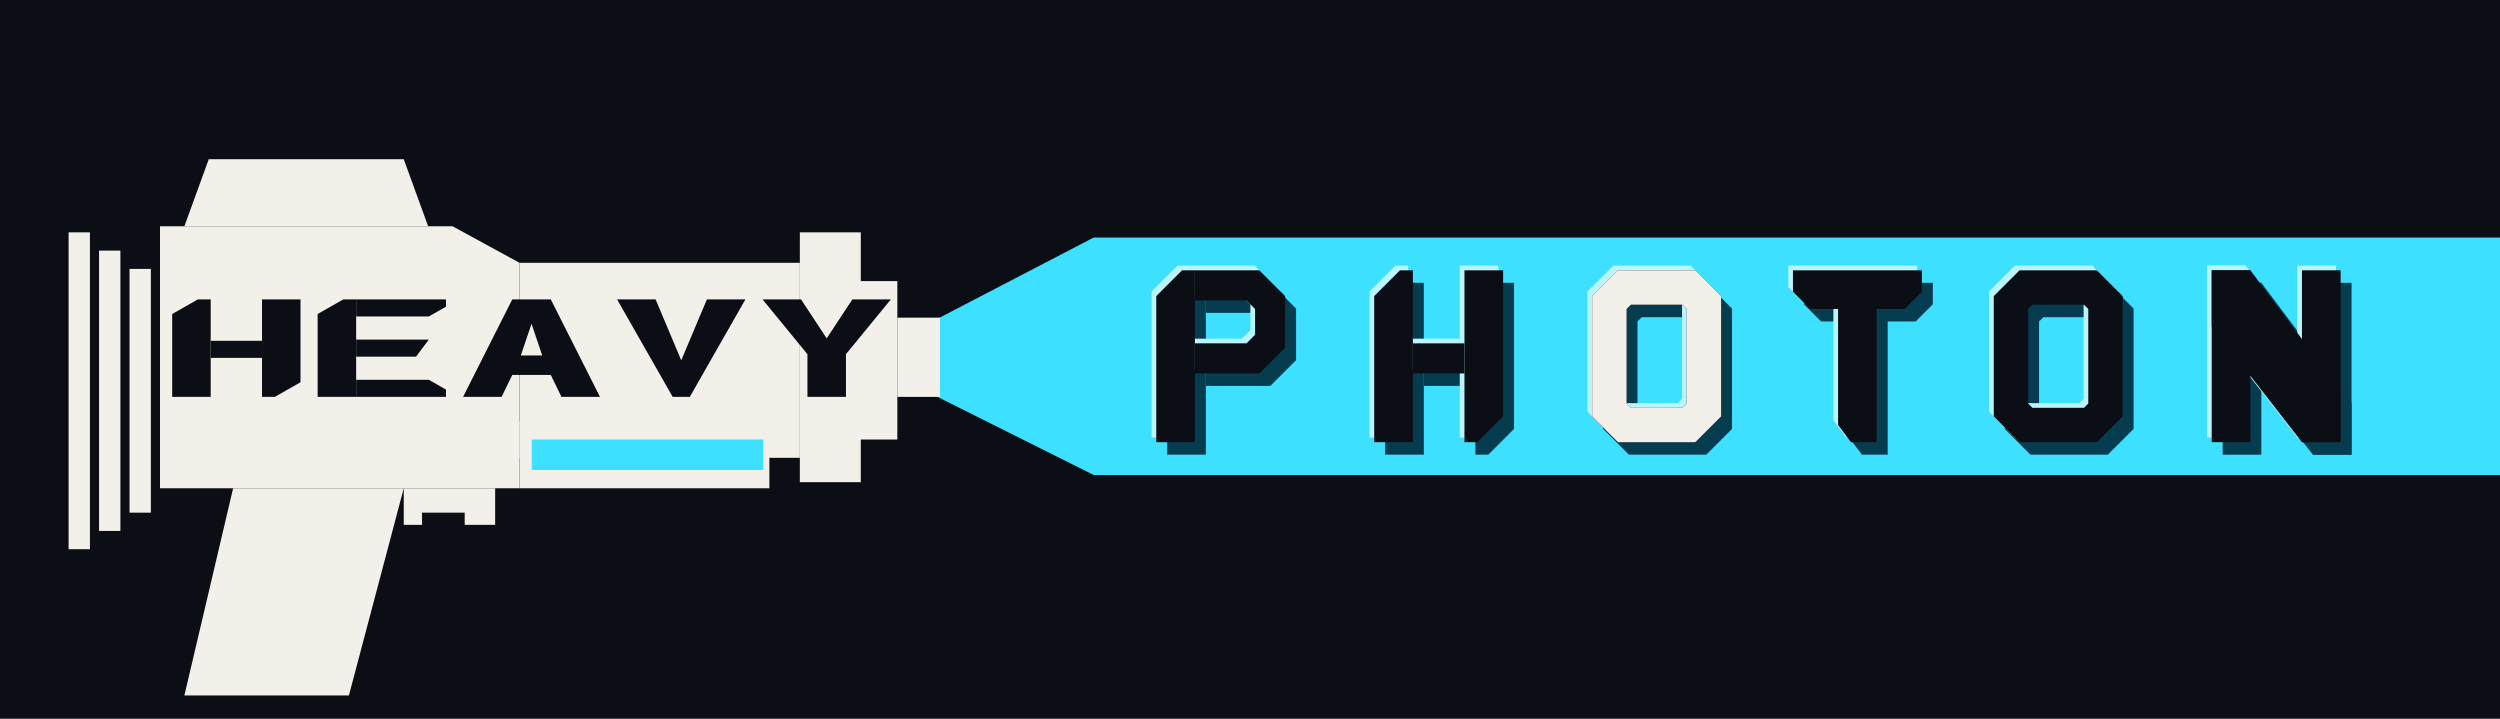
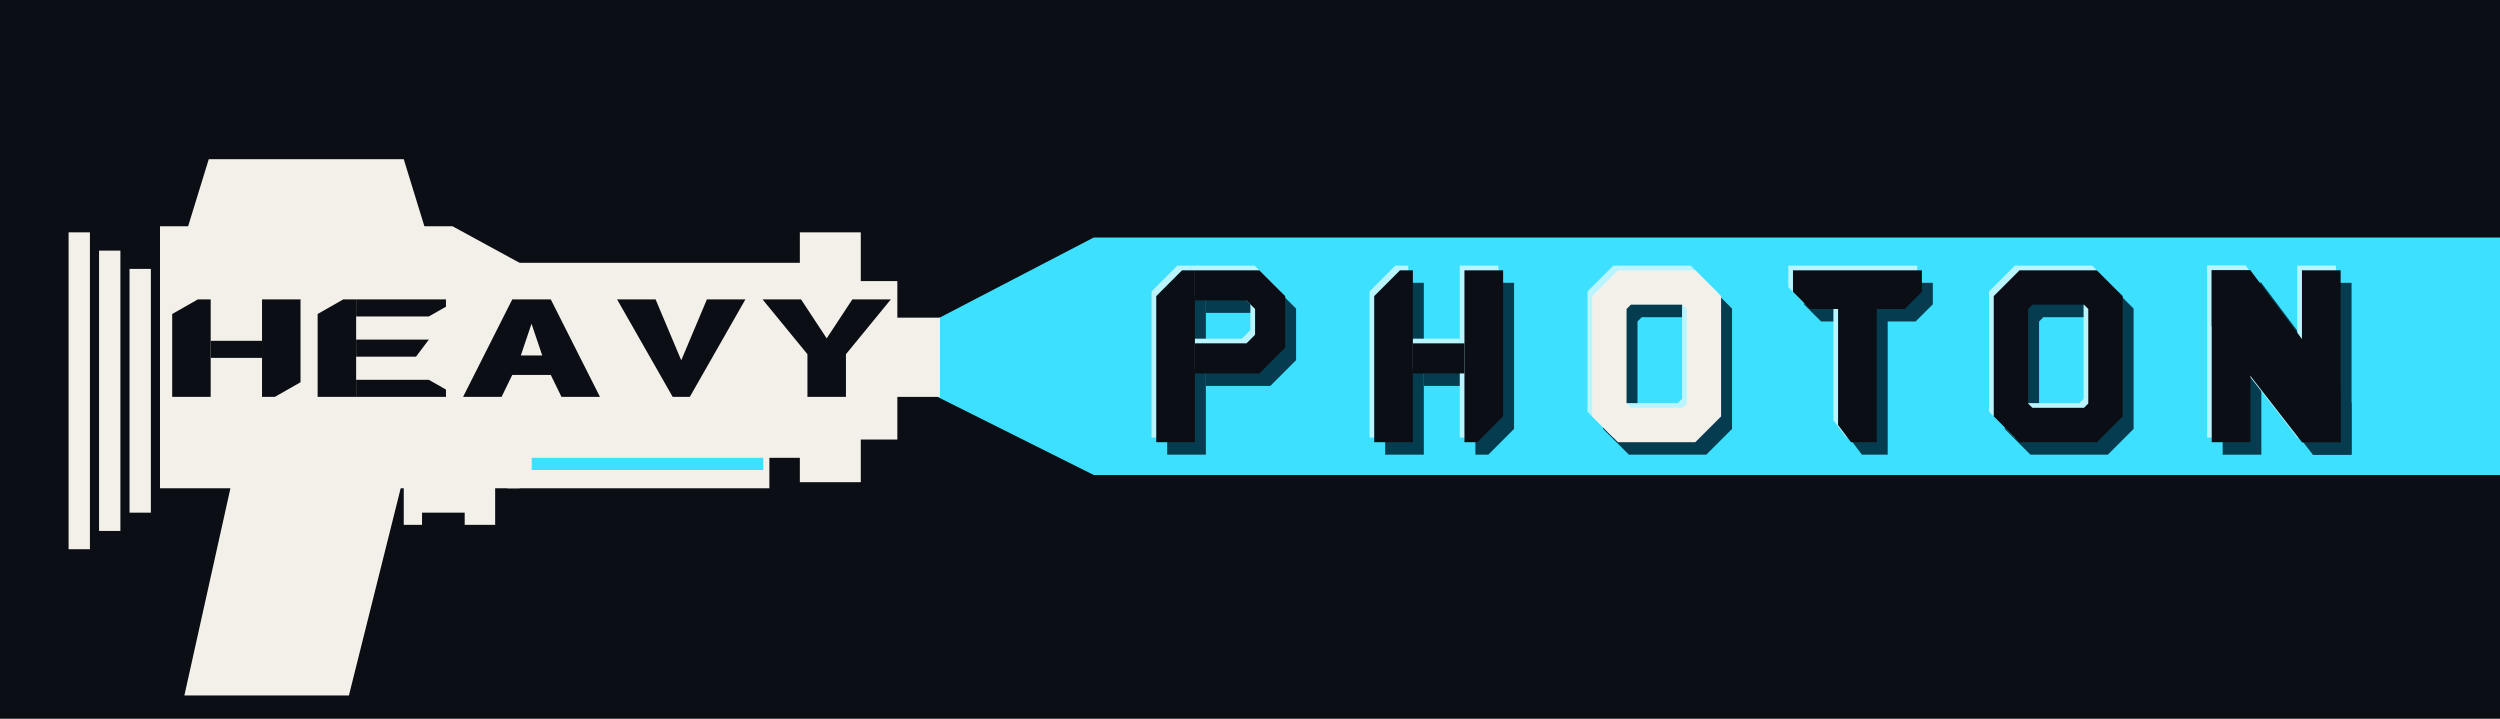
<svg xmlns="http://www.w3.org/2000/svg" viewBox="0 0 1600 460" width="1600" height="460">
  <rect width="1600" height="460" fill="#0B0E14" />
-   <path fill="#3EE0FF" d="M600,204 L700,152 L1600,152 L1600,304 L700,304 L600,254 Z" />
-   <g fill="#063C50" transform="translate(7 8)">
-     <g transform="translate(740 173) scale(1.375)">
-       <g transform="translate(0.0 0)">
+   <g id="beam">
+     <path fill="#3EE0FF" d="M600,204 L700,152 L1600,152 L1600,304 L700,304 L600,254 Z" />
+   </g>
+   <g id="word-photon" transform="translate(740 173) scale(1.375)">
+     <g id="photon-p0" transform="translate(0.0 0)">
+       <g fill="#063C50" transform="translate(5.090909 5.818182)">
        <path fill-rule="evenodd" transform="translate(0 0)" d="M18,0 L48,0 L60,12 L60,36 L48,48 L18,48 L18,34 L42,34 L46,30 L46,18 L42,14 L18,14 Z" />
        <polygon points="0,12 12,0 18,0 18,80 0,80" />
      </g>
-       <g transform="translate(101.4545 0)">
+       <g fill="#B9F4FF" transform="translate(-2.181818 -2.181818)">
+         <path fill-rule="evenodd" transform="translate(0 0)" d="M18,0 L48,0 L60,12 L60,36 L48,48 L18,48 L18,34 L42,34 L46,30 L46,18 L42,14 L18,14 Z" />
+         <polygon points="0,12 12,0 18,0 18,80 0,80" />
+       </g>
+       <g fill="#0B0E14">
+         <path fill-rule="evenodd" transform="translate(0 0)" d="M18,0 L48,0 L60,12 L60,36 L48,48 L18,48 L18,34 L42,34 L46,30 L46,18 L42,14 L18,14 Z" />
+         <polygon points="0,12 12,0 18,0 18,80 0,80" />
+       </g>
+     </g>
+     <g id="photon-h1" transform="translate(101.4545 0)">
+       <g fill="#063C50" transform="translate(5.090909 5.818182)">
        <rect x="18" y="34" width="24" height="14" />
        <polygon points="0,12 12,0 18,0 18,80 0,80" />
        <polygon points="42,0 60,0 60,68 48,80 42,80" />
      </g>
-       <g transform="translate(202.9091 0)">
+       <g fill="#B9F4FF" transform="translate(-2.181818 -2.181818)">
+         <rect x="18" y="34" width="24" height="14" />
+         <polygon points="0,12 12,0 18,0 18,80 0,80" />
+         <polygon points="42,0 60,0 60,68 48,80 42,80" />
+       </g>
+       <g fill="#0B0E14">
+         <rect x="18" y="34" width="24" height="14" />
+         <polygon points="0,12 12,0 18,0 18,80 0,80" />
+         <polygon points="42,0 60,0 60,68 48,80 42,80" />
+       </g>
+     </g>
+     <g id="photon-o2" transform="translate(202.9091 0)">
+       <g fill="#063C50" transform="translate(5.090909 5.818182)">
        <path fill-rule="evenodd" transform="translate(0 0)" d="M12,0 L48,0 L60,12 L60,68 L48,80 L12,80 L0,68 L0,12 Z M18,16 L42,16 L44,18 L44,62 L42,64 L18,64 L16,62 L16,18 Z" />
      </g>
-       <g transform="translate(296.3636 0)">
+       <g fill="#B9F4FF" transform="translate(-2.181818 -2.181818)">
+         <path fill-rule="evenodd" transform="translate(0 0)" d="M12,0 L48,0 L60,12 L60,68 L48,80 L12,80 L0,68 L0,12 Z M18,16 L42,16 L44,18 L44,62 L42,64 L18,64 L16,62 L16,18 Z" />
+       </g>
+       <g fill="#F2F0E9">
+         <path fill-rule="evenodd" transform="translate(0 0)" d="M12,0 L48,0 L60,12 L60,68 L48,80 L12,80 L0,68 L0,12 Z M18,16 L42,16 L44,18 L44,62 L42,64 L18,64 L16,62 L16,18 Z" />
+       </g>
+     </g>
+     <g id="photon-t3" transform="translate(296.3636 0)">
+       <g fill="#063C50" transform="translate(5.090909 5.818182)">
        <polygon points="0,0 60,0 60,10 52,18 8,18 0,10" />
        <polygon points="21,14 39,14 39,80 27,80 21,72" />
      </g>
-       <g transform="translate(389.8182 0)">
+       <g fill="#B9F4FF" transform="translate(-2.181818 -2.181818)">
+         <polygon points="0,0 60,0 60,10 52,18 8,18 0,10" />
+         <polygon points="21,14 39,14 39,80 27,80 21,72" />
+       </g>
+       <g fill="#0B0E14">
+         <polygon points="0,0 60,0 60,10 52,18 8,18 0,10" />
+         <polygon points="21,14 39,14 39,80 27,80 21,72" />
+       </g>
+     </g>
+     <g id="photon-o4" transform="translate(389.8182 0)">
+       <g fill="#063C50" transform="translate(5.090909 5.818182)">
        <path fill-rule="evenodd" transform="translate(0 0)" d="M12,0 L48,0 L60,12 L60,68 L48,80 L12,80 L0,68 L0,12 Z M18,16 L42,16 L44,18 L44,62 L42,64 L18,64 L16,62 L16,18 Z" />
      </g>
-       <g transform="translate(491.2727 0)">
+       <g fill="#B9F4FF" transform="translate(-2.181818 -2.181818)">
+         <path fill-rule="evenodd" transform="translate(0 0)" d="M12,0 L48,0 L60,12 L60,68 L48,80 L12,80 L0,68 L0,12 Z M18,16 L42,16 L44,18 L44,62 L42,64 L18,64 L16,62 L16,18 Z" />
+       </g>
+       <g fill="#0B0E14">
+         <path fill-rule="evenodd" transform="translate(0 0)" d="M12,0 L48,0 L60,12 L60,68 L48,80 L12,80 L0,68 L0,12 Z M18,16 L42,16 L44,18 L44,62 L42,64 L18,64 L16,62 L16,18 Z" />
+       </g>
+     </g>
+     <g id="photon-n5" transform="translate(491.2727 0)">
+       <g fill="#063C50" transform="translate(5.090909 5.818182)">
+         <rect x="0" y="0" width="18" height="80" />
+         <rect x="42" y="0" width="18" height="80" />
+         <polygon points="0,0 18,0 60,56 60,80 42,80 0,26" />
+       </g>
+       <g fill="#B9F4FF" transform="translate(-2.181818 -2.181818)">
+         <rect x="0" y="0" width="18" height="80" />
+         <rect x="42" y="0" width="18" height="80" />
+         <polygon points="0,0 18,0 60,56 60,80 42,80 0,26" />
+       </g>
+       <g fill="#0B0E14">
        <rect x="0" y="0" width="18" height="80" />
        <rect x="42" y="0" width="18" height="80" />
        <polygon points="0,0 18,0 60,56 60,80 42,80 0,26" />
      </g>
    </g>
  </g>
-   <g fill="#B9F4FF" transform="translate(-3 -3)">
-     <g transform="translate(740 173) scale(1.375)">
-       <g transform="translate(0.0 0)">
-         <path fill-rule="evenodd" transform="translate(0 0)" d="M18,0 L48,0 L60,12 L60,36 L48,48 L18,48 L18,34 L42,34 L46,30 L46,18 L42,14 L18,14 Z" />
-         <polygon points="0,12 12,0 18,0 18,80 0,80" />
-       </g>
-       <g transform="translate(101.4545 0)">
-         <rect x="18" y="34" width="24" height="14" />
-         <polygon points="0,12 12,0 18,0 18,80 0,80" />
-         <polygon points="42,0 60,0 60,68 48,80 42,80" />
-       </g>
-       <g transform="translate(202.9091 0)">
-         <path fill-rule="evenodd" transform="translate(0 0)" d="M12,0 L48,0 L60,12 L60,68 L48,80 L12,80 L0,68 L0,12 Z M18,16 L42,16 L44,18 L44,62 L42,64 L18,64 L16,62 L16,18 Z" />
-       </g>
-       <g transform="translate(296.3636 0)">
-         <polygon points="0,0 60,0 60,10 52,18 8,18 0,10" />
-         <polygon points="21,14 39,14 39,80 27,80 21,72" />
-       </g>
-       <g transform="translate(389.8182 0)">
-         <path fill-rule="evenodd" transform="translate(0 0)" d="M12,0 L48,0 L60,12 L60,68 L48,80 L12,80 L0,68 L0,12 Z M18,16 L42,16 L44,18 L44,62 L42,64 L18,64 L16,62 L16,18 Z" />
-       </g>
-       <g transform="translate(491.2727 0)">
-         <rect x="0" y="0" width="18" height="80" />
-         <rect x="42" y="0" width="18" height="80" />
-         <polygon points="0,0 18,0 60,56 60,80 42,80 0,26" />
+   <g id="gun" transform="translate(40 20) scale(1.95)">
+     <g id="fin-1">
+       <g fill="#F2F0E9">
+         <rect x="2" y="66" width="7" height="104" />
      </g>
    </g>
-   </g>
-   <g fill="#0B0E14">
-     <g transform="translate(740 173) scale(1.375)">
-       <g transform="translate(0.0 0)">
-         <path fill-rule="evenodd" transform="translate(0 0)" d="M18,0 L48,0 L60,12 L60,36 L48,48 L18,48 L18,34 L42,34 L46,30 L46,18 L42,14 L18,14 Z" />
-         <polygon points="0,12 12,0 18,0 18,80 0,80" />
-       </g>
-       <g transform="translate(101.4545 0)">
-         <rect x="18" y="34" width="24" height="14" />
-         <polygon points="0,12 12,0 18,0 18,80 0,80" />
-         <polygon points="42,0 60,0 60,68 48,80 42,80" />
-       </g>
-       <g transform="translate(202.9091 0)">
-         <path fill-rule="evenodd" transform="translate(0 0)" d="M12,0 L48,0 L60,12 L60,68 L48,80 L12,80 L0,68 L0,12 Z M18,16 L42,16 L44,18 L44,62 L42,64 L18,64 L16,62 L16,18 Z" />
-       </g>
-       <g transform="translate(296.3636 0)">
-         <polygon points="0,0 60,0 60,10 52,18 8,18 0,10" />
-         <polygon points="21,14 39,14 39,80 27,80 21,72" />
-       </g>
-       <g transform="translate(389.8182 0)">
-         <path fill-rule="evenodd" transform="translate(0 0)" d="M12,0 L48,0 L60,12 L60,68 L48,80 L12,80 L0,68 L0,12 Z M18,16 L42,16 L44,18 L44,62 L42,64 L18,64 L16,62 L16,18 Z" />
-       </g>
-       <g transform="translate(491.2727 0)">
-         <rect x="0" y="0" width="18" height="80" />
-         <rect x="42" y="0" width="18" height="80" />
-         <polygon points="0,0 18,0 60,56 60,80 42,80 0,26" />
+     <g id="fin-2">
+       <g fill="#F2F0E9">
+         <rect x="12" y="72" width="7" height="92" />
      </g>
    </g>
-   </g>
-   <g fill="#F2F0E9">
-     <g transform="translate(1019.0 173) scale(1.375)">
-       <path fill-rule="evenodd" transform="translate(0 0)" d="M12,0 L48,0 L60,12 L60,68 L48,80 L12,80 L0,68 L0,12 Z M18,16 L42,16 L44,18 L44,62 L42,64 L18,64 L16,62 L16,18 Z" />
+     <g id="fin-3">
+       <g fill="#F2F0E9">
+         <rect x="22" y="78" width="7" height="80" />
+       </g>
    </g>
-   </g>
-   <g transform="translate(40 20) scale(1.95)">
-     <g fill="#F2F0E9">
-       <rect x="2" y="66" width="7" height="104" />
-       <rect x="12" y="72" width="7" height="92" />
-       <rect x="22" y="78" width="7" height="80" />
-       <path d="M150,128 L232,128 L232,150 L150,150 Z" />
-       <path d="M32,64 L128,64 L150,76 L150,150 L32,150 Z" />
-       <path d="M56,150 L112,150 L94,218 L40,218 Z" />
-       <rect x="112" y="150" width="30" height="12" />
-       <path d="M48,42 L112,42 L120,64 L40,64 Z" />
-       <path d="M150,76 L242,76 L242,140 L150,140 Z" />
-       <path d="M242,66 L262,66 L262,82 L274,82 L274,134 L262,134 L262,148 L242,148 Z" />
-       <rect x="274" y="94" width="14" height="26" />
+     <g id="grip">
+       <g fill="#F2F0E9">
+         <path d="M56,146 L112,146 L94,218 L40,218 Z" />
+       </g>
    </g>
-     <g fill="#3EE0FF">
-       <rect x="154" y="134" width="76" height="10" />
+     <g id="body">
+       <g fill="#F2F0E9">
+         <path d="M32,64 L128,64 L150,76 L150,150 L32,150 Z" />
+       </g>
    </g>
-     <rect x="118" y="158" width="14" height="8" fill="#0B0E14" />
-     <g fill="#0B0E14" transform="translate(36 88) scale(0.702 0.4)">
-       <g transform="translate(0.0 0)">
-         <rect x="18" y="34" width="24" height="14" />
-         <polygon points="0,12 12,0 18,0 18,80 0,80" />
-         <polygon points="42,0 60,0 60,68 48,80 42,80" />
+     <g id="shelf">
+       <g fill="#F2F0E9">
+         <path d="M146,128 L232,128 L232,150 L146,150 Z" />
      </g>
-       <g transform="translate(68.0 0)">
-         <polygon points="0,12 12,0 18,0 18,80 0,80" />
-         <polygon points="18,0 60,0 60,6 52,14 18,14" />
-         <polygon points="18,33 52,33 46,47 18,47" />
-         <polygon points="18,66 52,66 60,74 60,80 18,80" />
+       <rect x="154" y="134" width="76" height="10" fill="#3EE0FF" />
+     </g>
+     <g id="sight">
+       <g fill="#F2F0E9">
+         <path d="M48,42 L112,42 L120,68 L40,68 Z" />
      </g>
-       <g transform="translate(136.0 0)">
-         <path fill-rule="evenodd" transform="translate(0 0)" d="M23,0 L41,0 L64,80 L46,80 L41,62 L23,62 L18,80 L0,80 Z M32,20 L37,46 L27,46 Z" />
+     </g>
+     <g id="trigger">
+       <g fill="#F2F0E9">
+         <rect x="112" y="146" width="30" height="16" />
      </g>
-       <g transform="translate(208.0 0)">
-         <polygon points="0,0 18,0 30,50 42,0 60,0 34,80 26,80" />
+       <rect x="118" y="158" width="14" height="8" fill="#0B0E14" />
+     </g>
+     <g id="barrel">
+       <g fill="#F2F0E9">
+         <path d="M146,76 L246,76 L246,140 L146,140 Z" />
      </g>
-       <g transform="translate(276.0 0)">
-         <polygon points="0,0 18,0 30,32 42,0 60,0 39,45 39,80 21,80 21,45" />
+     </g>
+     <g id="muzzle">
+       <g fill="#F2F0E9">
+         <path d="M242,66 L262,66 L262,82 L274,82 L274,134 L262,134 L262,148 L242,148 Z" />
+       </g>
+     </g>
+     <g id="tip">
+       <g fill="#F2F0E9">
+         <rect x="270" y="94" width="18" height="26" />
+       </g>
+     </g>
+     <g id="word-heavy" fill="#0B0E14" transform="translate(36 88) scale(0.702 0.4)">
+       <g id="heavy-h0" transform="translate(0.0 0)">
+         <g>
+           <rect x="18" y="34" width="24" height="14" />
+           <polygon points="0,12 12,0 18,0 18,80 0,80" />
+           <polygon points="42,0 60,0 60,68 48,80 42,80" />
+         </g>
+       </g>
+       <g id="heavy-e1" transform="translate(68.0 0)">
+         <g>
+           <polygon points="0,12 12,0 18,0 18,80 0,80" />
+           <polygon points="18,0 60,0 60,6 52,14 18,14" />
+           <polygon points="18,33 52,33 46,47 18,47" />
+           <polygon points="18,66 52,66 60,74 60,80 18,80" />
+         </g>
+       </g>
+       <g id="heavy-a2" transform="translate(136.0 0)">
+         <g>
+           <path fill-rule="evenodd" transform="translate(0 0)" d="M23,0 L41,0 L64,80 L46,80 L41,62 L23,62 L18,80 L0,80 Z M32,20 L37,46 L27,46 Z" />
+         </g>
+       </g>
+       <g id="heavy-v3" transform="translate(208.0 0)">
+         <g>
+           <polygon points="0,0 18,0 30,50 42,0 60,0 34,80 26,80" />
+         </g>
+       </g>
+       <g id="heavy-y4" transform="translate(276.0 0)">
+         <g>
+           <polygon points="0,0 18,0 30,32 42,0 60,0 39,45 39,80 21,80 21,45" />
+         </g>
      </g>
    </g>
  </g>
</svg>
